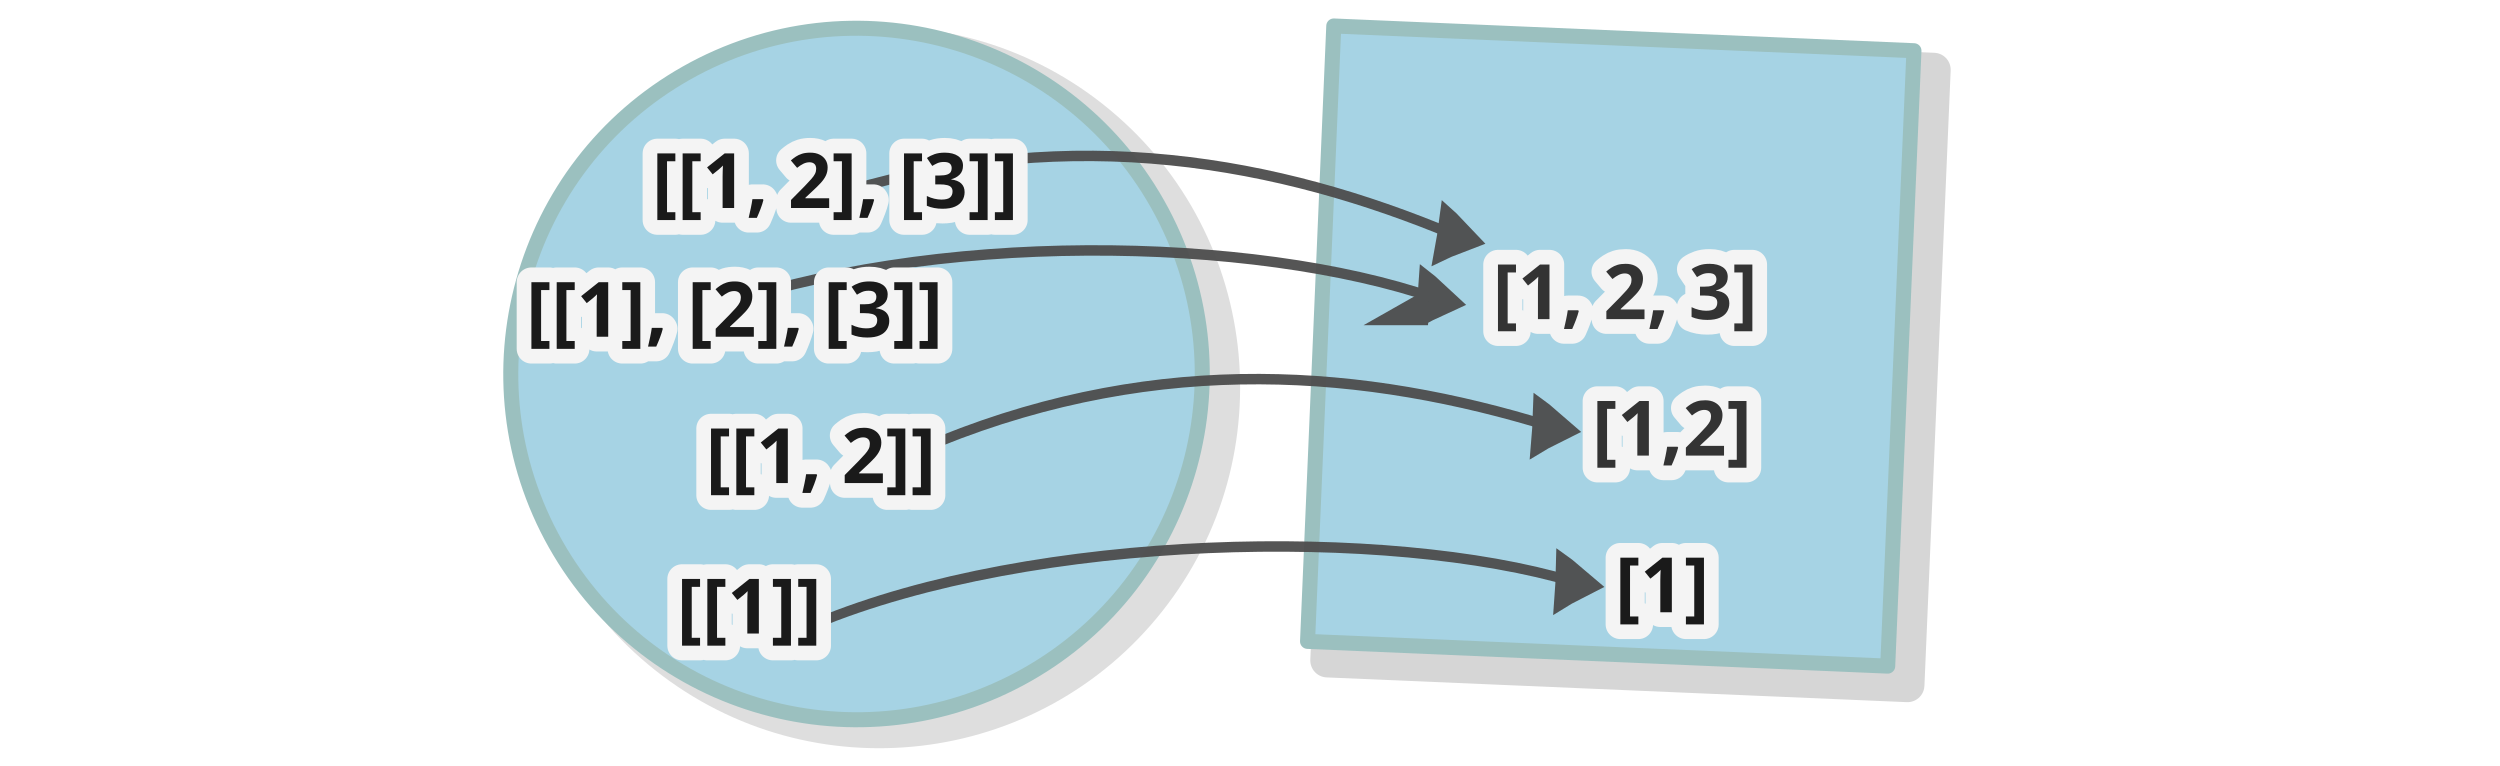
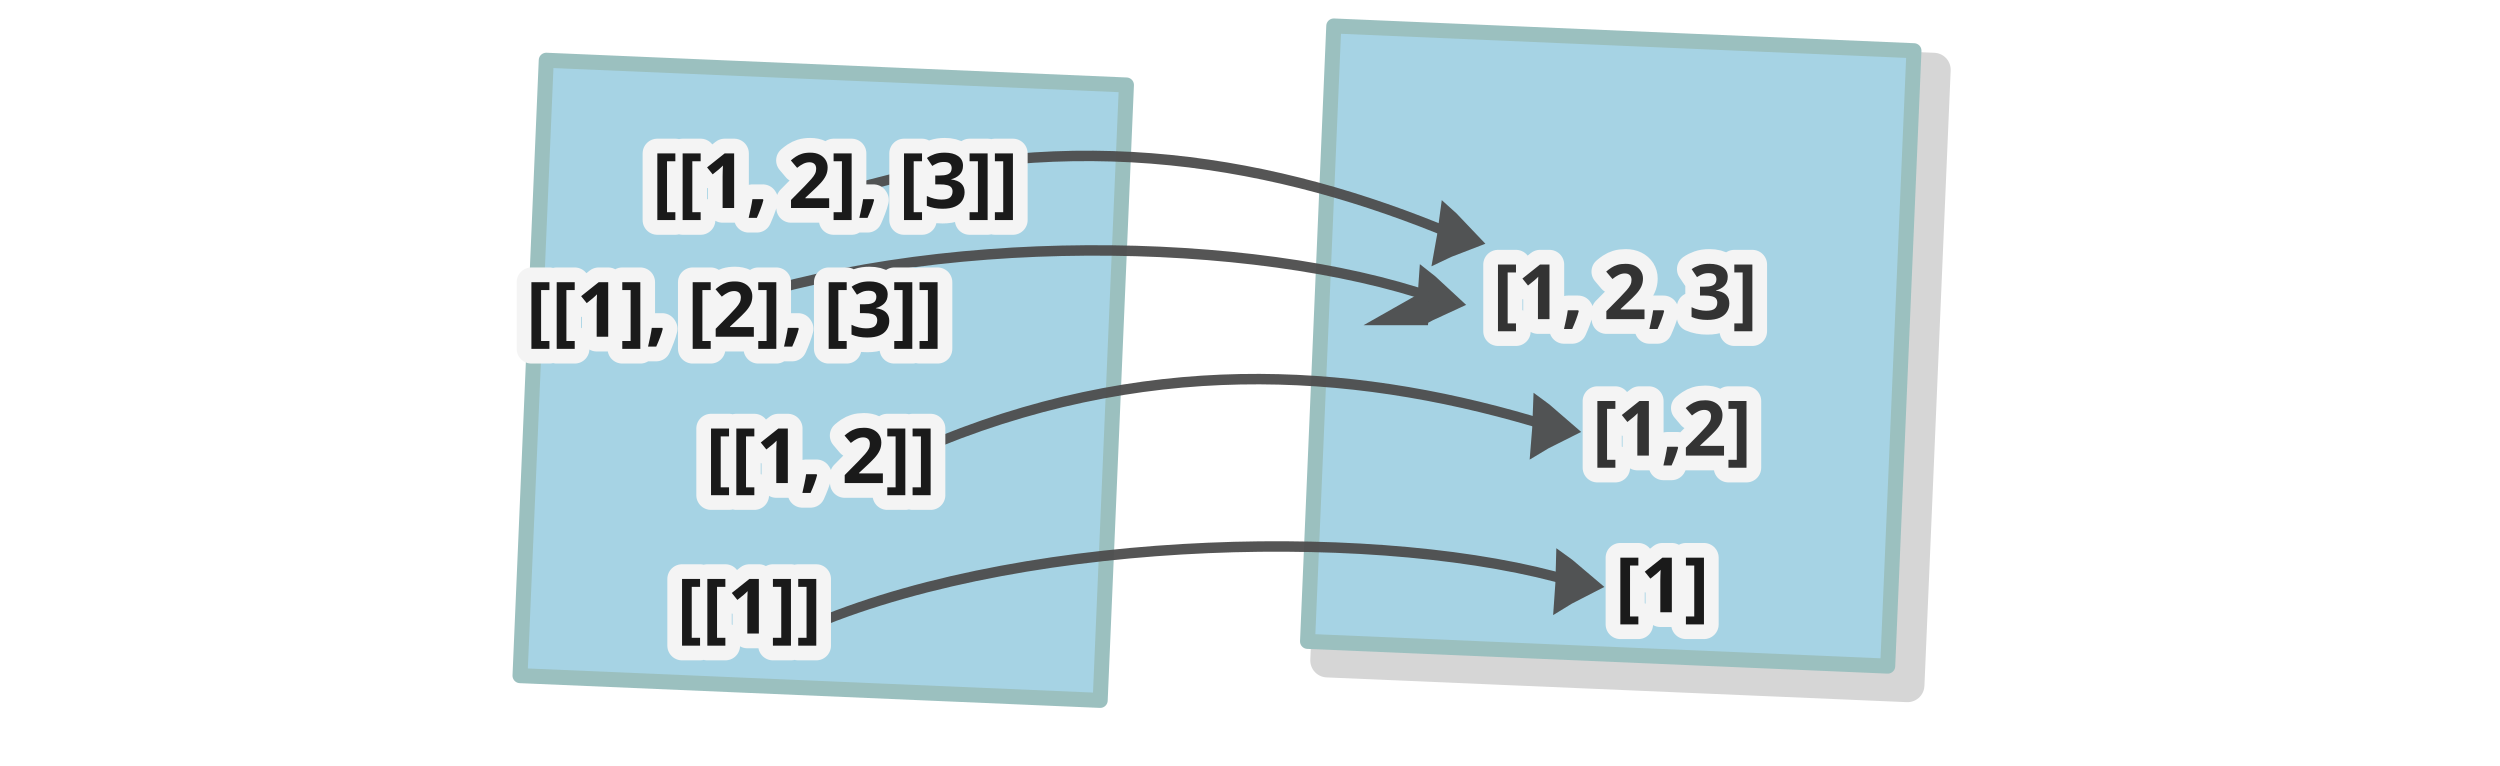
<svg xmlns="http://www.w3.org/2000/svg" xmlns:ns1="http://www.openswatchbook.org/uri/2009/osb" xmlns:xlink="http://www.w3.org/1999/xlink" viewBox="0 0 1632 500" version="1.1" id="svg15613" width="1224pt" height="375pt">
  <defs id="defs15617">
    <linearGradient id="linearGradient10746" ns1:paint="gradient">
      <stop style="stop-color:#ffffff;stop-opacity:1;" offset="0" id="stop10742" />
      <stop style="stop-color:#151515;stop-opacity:0;" offset="1" id="stop10744" />
    </linearGradient>
    <linearGradient xlink:href="#linearGradient10746" id="linearGradient10750" gradientUnits="userSpaceOnUse" x1="440.375" y1="674.162" x2="654.227" y2="674.162" />
  </defs>
  <g id="layer1" style="display:inline" transform="translate(0,-556)">
    <g id="g42748" transform="matrix(4.328702,0,0,4.328702,-528.4131,203.9865)" />
    <g id="g42748-8" transform="matrix(4.328702,0,0,4.328702,493.6107,217.4656)" />
    <g id="g42748-4" transform="matrix(3.677029,0,0,3.677029,-8.755438,-174.7709)" />
    <g id="g42748-8-6" transform="matrix(3.677029,0,0,3.677029,859.4056,-163.321)" />
    <rect style="opacity:0.162;fill:#000000;fill-opacity:1;stroke:#000000;stroke-width:22.183;stroke-linecap:round;stroke-linejoin:round;stroke-dasharray:none;stroke-opacity:1" id="rect1814-6-6" width="402.102" height="379.078" x="-949.317" y="907.722" transform="rotate(-87.55807)" />
    <rect style="fill:#a6d3e4;fill-opacity:1;stroke:#9bc0bf;stroke-width:9.811;stroke-linecap:round;stroke-linejoin:round;stroke-dasharray:none;stroke-opacity:1" id="rect1814-2" width="402.102" height="379.078" x="-937.443" y="894.314" transform="rotate(-87.55807)" />
-     <path id="circle268-6-9-7-2" d="m 409.285,678.653 a 209.959,209.959 0 0 1 294.919,-34.473 209.959,209.959 0 0 1 34.473,294.919 209.959,209.959 0 0 1 -294.919,34.473 209.959,209.959 0 0 1 -34.473,-294.919 z" style="opacity:0.13;stroke:#000000;stroke-width:51.209;stroke-miterlimit:10" />
-     <path id="circle2818-6-2-7" d="M 448.112,603.681 A 225.667,225.667 0 0 1 755.604,689.123 225.667,225.667 0 0 1 670.161,996.614 225.667,225.667 0 0 1 362.67,911.172 225.667,225.667 0 0 1 448.112,603.681 Z" style="fill:#a6d3e4;fill-opacity:1;stroke:#9bc0bf;stroke-width:9.811;stroke-miterlimit:10;stroke-dasharray:none;stroke-opacity:1" />
+     <rect style="display:inline;fill:#a6d3e4;fill-opacity:1;stroke:#9bc0bf;stroke-width:9.811;stroke-linecap:round;stroke-linejoin:round;stroke-dasharray:none;stroke-opacity:1" id="rect1814-2-7" width="402.102" height="379.078" x="-981.694" y="381.641" transform="rotate(-87.55807)" />
  </g>
  <g id="layer2" style="display:inline" transform="translate(23.03125,-548.3203)">
    <g transform="matrix(0.3485953,-0.00841478,-0.00697095,0.9008059,822.6504,554.0156)" id="g1482-7-0-1-0-3-9-30-8-72-5-8" style="display:inline;opacity:0.954;fill:none;fill-opacity:1;stroke:#4d4d4d;stroke-width:11.105;stroke-miterlimit:10;stroke-dasharray:none;stroke-opacity:1">
      <path d="m 243.477,219.392 c 10.632,-2.261 21.733,-4.287 33.136,-6.197 -9.539,-3.52 -19.61,-6.898 -30.216,-10.136 -0.98,5.705 -1.192,10.18 -2.919,16.333 z" id="path1478-7-9-0-19-0-7-30-5-2-6-5" style="fill:none;fill-opacity:1;stroke:#4d4d4d;stroke-width:24.45;stroke-miterlimit:10;stroke-dasharray:none;stroke-opacity:1" />
      <path d="m -1100.582,208.724 c 418.678,-55.437 1026.902,-44.85 1365.183,3.434" id="path1480-1-3-1-5-7-5-92-0-61-3-6" style="fill:none;fill-opacity:1;stroke:#4d4d4d;stroke-width:7.581;stroke-miterlimit:10;stroke-dasharray:none;stroke-opacity:1;paint-order:markers fill stroke" />
    </g>
    <g transform="matrix(0.3484229,0.01381854,-0.06436574,0.8985304,847.7414,507.3933)" id="g1482-7-0-1-0-3-9-30-8-72-9-94-1" style="display:inline;opacity:0.954;fill:none;fill-opacity:1;stroke:#4d4d4d;stroke-width:11.105;stroke-miterlimit:10;stroke-dasharray:none;stroke-opacity:1">
      <path d="m 243.477,219.392 c 10.632,-2.261 21.733,-4.287 33.136,-6.197 -9.539,-3.52 -19.61,-6.898 -30.216,-10.136 -0.98,5.705 -1.192,10.18 -2.919,16.333 z" id="path1478-7-9-0-19-0-7-30-5-2-0-8-1" style="fill:none;fill-opacity:1;stroke:#4d4d4d;stroke-width:24.45;stroke-miterlimit:10;stroke-dasharray:none;stroke-opacity:1" />
      <path d="m -876.62,197.876 c 418.678,-55.437 802.939,-34.002 1141.221,14.282" id="path1480-1-3-1-5-7-5-92-0-61-9-1-5" style="fill:none;fill-opacity:1;stroke:#4d4d4d;stroke-width:7.581;stroke-miterlimit:10;stroke-dasharray:none;stroke-opacity:1;paint-order:markers fill stroke" />
    </g>
    <g transform="matrix(0.3479061,-0.0234692,0.03195805,0.9002658,904.6094,743.1224)" id="g1482-7-0-1-0-3-9-30-8-72-9-1-2-9" style="display:inline;opacity:0.954;fill:none;fill-opacity:1;stroke:#4d4d4d;stroke-width:11.105;stroke-miterlimit:10;stroke-dasharray:none;stroke-opacity:1">
      <path d="m 243.477,219.392 c 10.632,-2.261 21.733,-4.287 33.136,-6.197 -9.539,-3.52 -19.61,-6.898 -30.216,-10.136 -0.98,5.705 -1.192,10.18 -2.919,16.333 z" id="path1478-7-9-0-19-0-7-30-5-2-0-7-9-8" style="fill:none;fill-opacity:1;stroke:#4d4d4d;stroke-width:24.45;stroke-miterlimit:10;stroke-dasharray:none;stroke-opacity:1" />
      <path d="m -1155.408,205.857 c 418.678,-55.437 1081.727,-41.983 1420.009,6.301" id="path1480-1-3-1-5-7-5-92-0-61-9-7-3-4" style="fill:none;fill-opacity:1;stroke:#4d4d4d;stroke-width:7.581;stroke-miterlimit:10;stroke-dasharray:none;stroke-opacity:1;paint-order:markers fill stroke" />
    </g>
    <text xml:space="preserve" style="font-style:normal;font-variant:normal;font-weight:normal;font-stretch:normal;font-size:49.9px;line-height:1.25;font-family:good;-inkscape-font-specification:good;letter-spacing:0px;word-spacing:0px;display:inline;opacity:1;fill:#1a1a1a;fill-opacity:1;stroke:#f4f4f4;stroke-width:19.2;stroke-linecap:square;stroke-linejoin:round;stroke-miterlimit:10;stroke-dasharray:none;stroke-opacity:1;paint-order:stroke fill markers" x="402.581" y="684.089" id="text10722-7" transform="rotate(6.4061475e-4)">
      <tspan id="tspan10720-7" x="402.581" y="684.089" style="font-style:normal;font-variant:normal;font-weight:bold;font-stretch:normal;font-family:sans-serif;-inkscape-font-specification:'sans-serif Bold';fill:#1a1a1a;stroke:#f4f4f4;stroke-width:19.2;stroke-linecap:square;stroke-linejoin:round;stroke-miterlimit:10;stroke-dasharray:none;stroke-opacity:1;paint-order:stroke fill markers">[[1, 2], [3]]</tspan>
    </text>
    <text xml:space="preserve" style="font-style:normal;font-variant:normal;font-weight:normal;font-stretch:normal;font-size:49.9px;line-height:1.25;font-family:good;-inkscape-font-specification:good;letter-spacing:0px;word-spacing:0px;display:inline;opacity:1;fill:#333333;fill-opacity:1;stroke:#f4f4f4;stroke-width:19.2;stroke-linejoin:round;stroke-miterlimit:10;stroke-dasharray:none;stroke-opacity:1;paint-order:stroke fill markers" x="951.345" y="756.665" id="text10722">
      <tspan id="tspan10720" x="951.345" y="756.665" style="font-style:normal;font-variant:normal;font-weight:bold;font-stretch:normal;font-family:sans-serif;-inkscape-font-specification:'sans-serif Bold';fill:#333333;stroke:#f4f4f4;stroke-width:19.2;stroke-linejoin:round;stroke-miterlimit:10;stroke-dasharray:none;stroke-opacity:1;paint-order:stroke fill markers">[1, 2, 3]</tspan>
    </text>
    <g transform="matrix(0.34813,-0.019874,0.02265639,0.9005479,891.4285,640.7225)" id="g1482-7-0-1-0-3-9-30-8-72-9-94-1-5" style="display:inline;opacity:0.954;fill:none;fill-opacity:1;stroke:#4d4d4d;stroke-width:11.105;stroke-miterlimit:10;stroke-dasharray:none;stroke-opacity:1">
      <path d="m 243.477,219.392 c 10.632,-2.261 21.733,-4.287 33.136,-6.197 -9.539,-3.52 -19.61,-6.898 -30.216,-10.136 -0.98,5.705 -1.192,10.18 -2.919,16.333 z" id="path1478-7-9-0-19-0-7-30-5-2-0-8-1-3" style="fill:none;fill-opacity:1;stroke:#4d4d4d;stroke-width:24.45;stroke-miterlimit:10;stroke-dasharray:none;stroke-opacity:1" />
      <path d="m -876.62,197.876 c 418.678,-55.437 802.939,-34.002 1141.221,14.282" id="path1480-1-3-1-5-7-5-92-0-61-9-1-5-5" style="fill:none;fill-opacity:1;stroke:#4d4d4d;stroke-width:7.581;stroke-miterlimit:10;stroke-dasharray:none;stroke-opacity:1;paint-order:markers fill stroke" />
    </g>
    <text xml:space="preserve" style="font-style:normal;font-variant:normal;font-weight:normal;font-stretch:normal;font-size:49.9px;line-height:1.25;font-family:good;-inkscape-font-specification:good;letter-spacing:0px;word-spacing:0px;display:inline;opacity:1;fill:#1a1a1a;fill-opacity:1;stroke:#f4f4f4;stroke-width:19.2;stroke-linecap:square;stroke-linejoin:round;stroke-miterlimit:10;stroke-dasharray:none;stroke-opacity:1;paint-order:stroke fill markers" x="437.632" y="863.679" id="text10722-7-6" transform="rotate(6.4061475e-4)">
      <tspan id="tspan10720-7-2" x="437.632" y="863.679" style="font-style:normal;font-variant:normal;font-weight:bold;font-stretch:normal;font-family:sans-serif;-inkscape-font-specification:'sans-serif Bold';fill:#1a1a1a;stroke:#f4f4f4;stroke-width:19.2;stroke-linecap:square;stroke-linejoin:round;stroke-miterlimit:10;stroke-dasharray:none;stroke-opacity:1;paint-order:stroke fill markers">[[1, 2]]</tspan>
    </text>
    <text xml:space="preserve" style="font-style:normal;font-variant:normal;font-weight:normal;font-stretch:normal;font-size:49.9px;line-height:1.25;font-family:good;-inkscape-font-specification:good;letter-spacing:0px;word-spacing:0px;display:inline;opacity:1;fill:#333333;fill-opacity:1;stroke:#f4f4f4;stroke-width:19.2;stroke-linejoin:round;stroke-miterlimit:10;stroke-dasharray:none;stroke-opacity:1;paint-order:stroke fill markers" x="1016.228" y="845.746" id="text10722-9">
      <tspan id="tspan10720-1" x="1016.228" y="845.746" style="font-style:normal;font-variant:normal;font-weight:bold;font-stretch:normal;font-family:sans-serif;-inkscape-font-specification:'sans-serif Bold';fill:#333333;stroke:#f4f4f4;stroke-width:19.2;stroke-linejoin:round;stroke-miterlimit:10;stroke-dasharray:none;stroke-opacity:1;paint-order:stroke fill markers">[1,2]</tspan>
    </text>
    <text xml:space="preserve" style="font-style:normal;font-variant:normal;font-weight:normal;font-stretch:normal;font-size:49.9px;line-height:1.25;font-family:good;-inkscape-font-specification:good;letter-spacing:0px;word-spacing:0px;display:inline;opacity:1;fill:#1a1a1a;fill-opacity:1;stroke:#f4f4f4;stroke-width:19.2;stroke-linecap:square;stroke-linejoin:round;stroke-miterlimit:10;stroke-dasharray:none;stroke-opacity:1;paint-order:stroke fill markers" x="320.374" y="768.156" id="text10722-7-63" transform="rotate(6.4061475e-4)">
      <tspan id="tspan10720-7-8" x="320.374" y="768.156" style="font-style:normal;font-variant:normal;font-weight:bold;font-stretch:normal;font-family:sans-serif;-inkscape-font-specification:'sans-serif Bold';fill:#1a1a1a;stroke:#f4f4f4;stroke-width:19.2;stroke-linecap:square;stroke-linejoin:round;stroke-miterlimit:10;stroke-dasharray:none;stroke-opacity:1;paint-order:stroke fill markers">[[1], [2], [3]]</tspan>
    </text>
    <text xml:space="preserve" style="font-style:normal;font-variant:normal;font-weight:normal;font-stretch:normal;font-size:49.9px;line-height:1.25;font-family:good;-inkscape-font-specification:good;letter-spacing:0px;word-spacing:0px;display:inline;opacity:1;fill:#1a1a1a;fill-opacity:1;stroke:#f4f4f4;stroke-width:19.2;stroke-linecap:square;stroke-linejoin:round;stroke-miterlimit:10;stroke-dasharray:none;stroke-opacity:1;paint-order:stroke fill markers" x="418.713" y="961.903" id="text10722-7-6-5" transform="rotate(6.4061475e-4)">
      <tspan id="tspan10720-7-2-6" x="418.713" y="961.903" style="font-style:normal;font-variant:normal;font-weight:bold;font-stretch:normal;font-family:sans-serif;-inkscape-font-specification:'sans-serif Bold';fill:#1a1a1a;stroke:#f4f4f4;stroke-width:19.2;stroke-linecap:square;stroke-linejoin:round;stroke-miterlimit:10;stroke-dasharray:none;stroke-opacity:1;paint-order:stroke fill markers">[[1]]</tspan>
    </text>
    <text xml:space="preserve" style="font-style:normal;font-variant:normal;font-weight:normal;font-stretch:normal;font-size:49.9px;line-height:1.25;font-family:good;-inkscape-font-specification:good;letter-spacing:0px;word-spacing:0px;display:inline;opacity:1;fill:#1a1a1a;fill-opacity:1;stroke:#f4f4f4;stroke-width:19.2;stroke-linecap:square;stroke-linejoin:round;stroke-miterlimit:10;stroke-dasharray:none;stroke-opacity:1;paint-order:stroke fill markers" x="1031.236" y="948.009" id="text10722-7-6-5-1" transform="rotate(6.4061475e-4)">
      <tspan id="tspan10720-7-2-6-1" x="1031.236" y="948.009" style="font-style:normal;font-variant:normal;font-weight:bold;font-stretch:normal;font-family:sans-serif;-inkscape-font-specification:'sans-serif Bold';fill:#1a1a1a;stroke:#f4f4f4;stroke-width:19.2;stroke-linecap:square;stroke-linejoin:round;stroke-miterlimit:10;stroke-dasharray:none;stroke-opacity:1;paint-order:stroke fill markers">[1]</tspan>
    </text>
  </g>
</svg>
